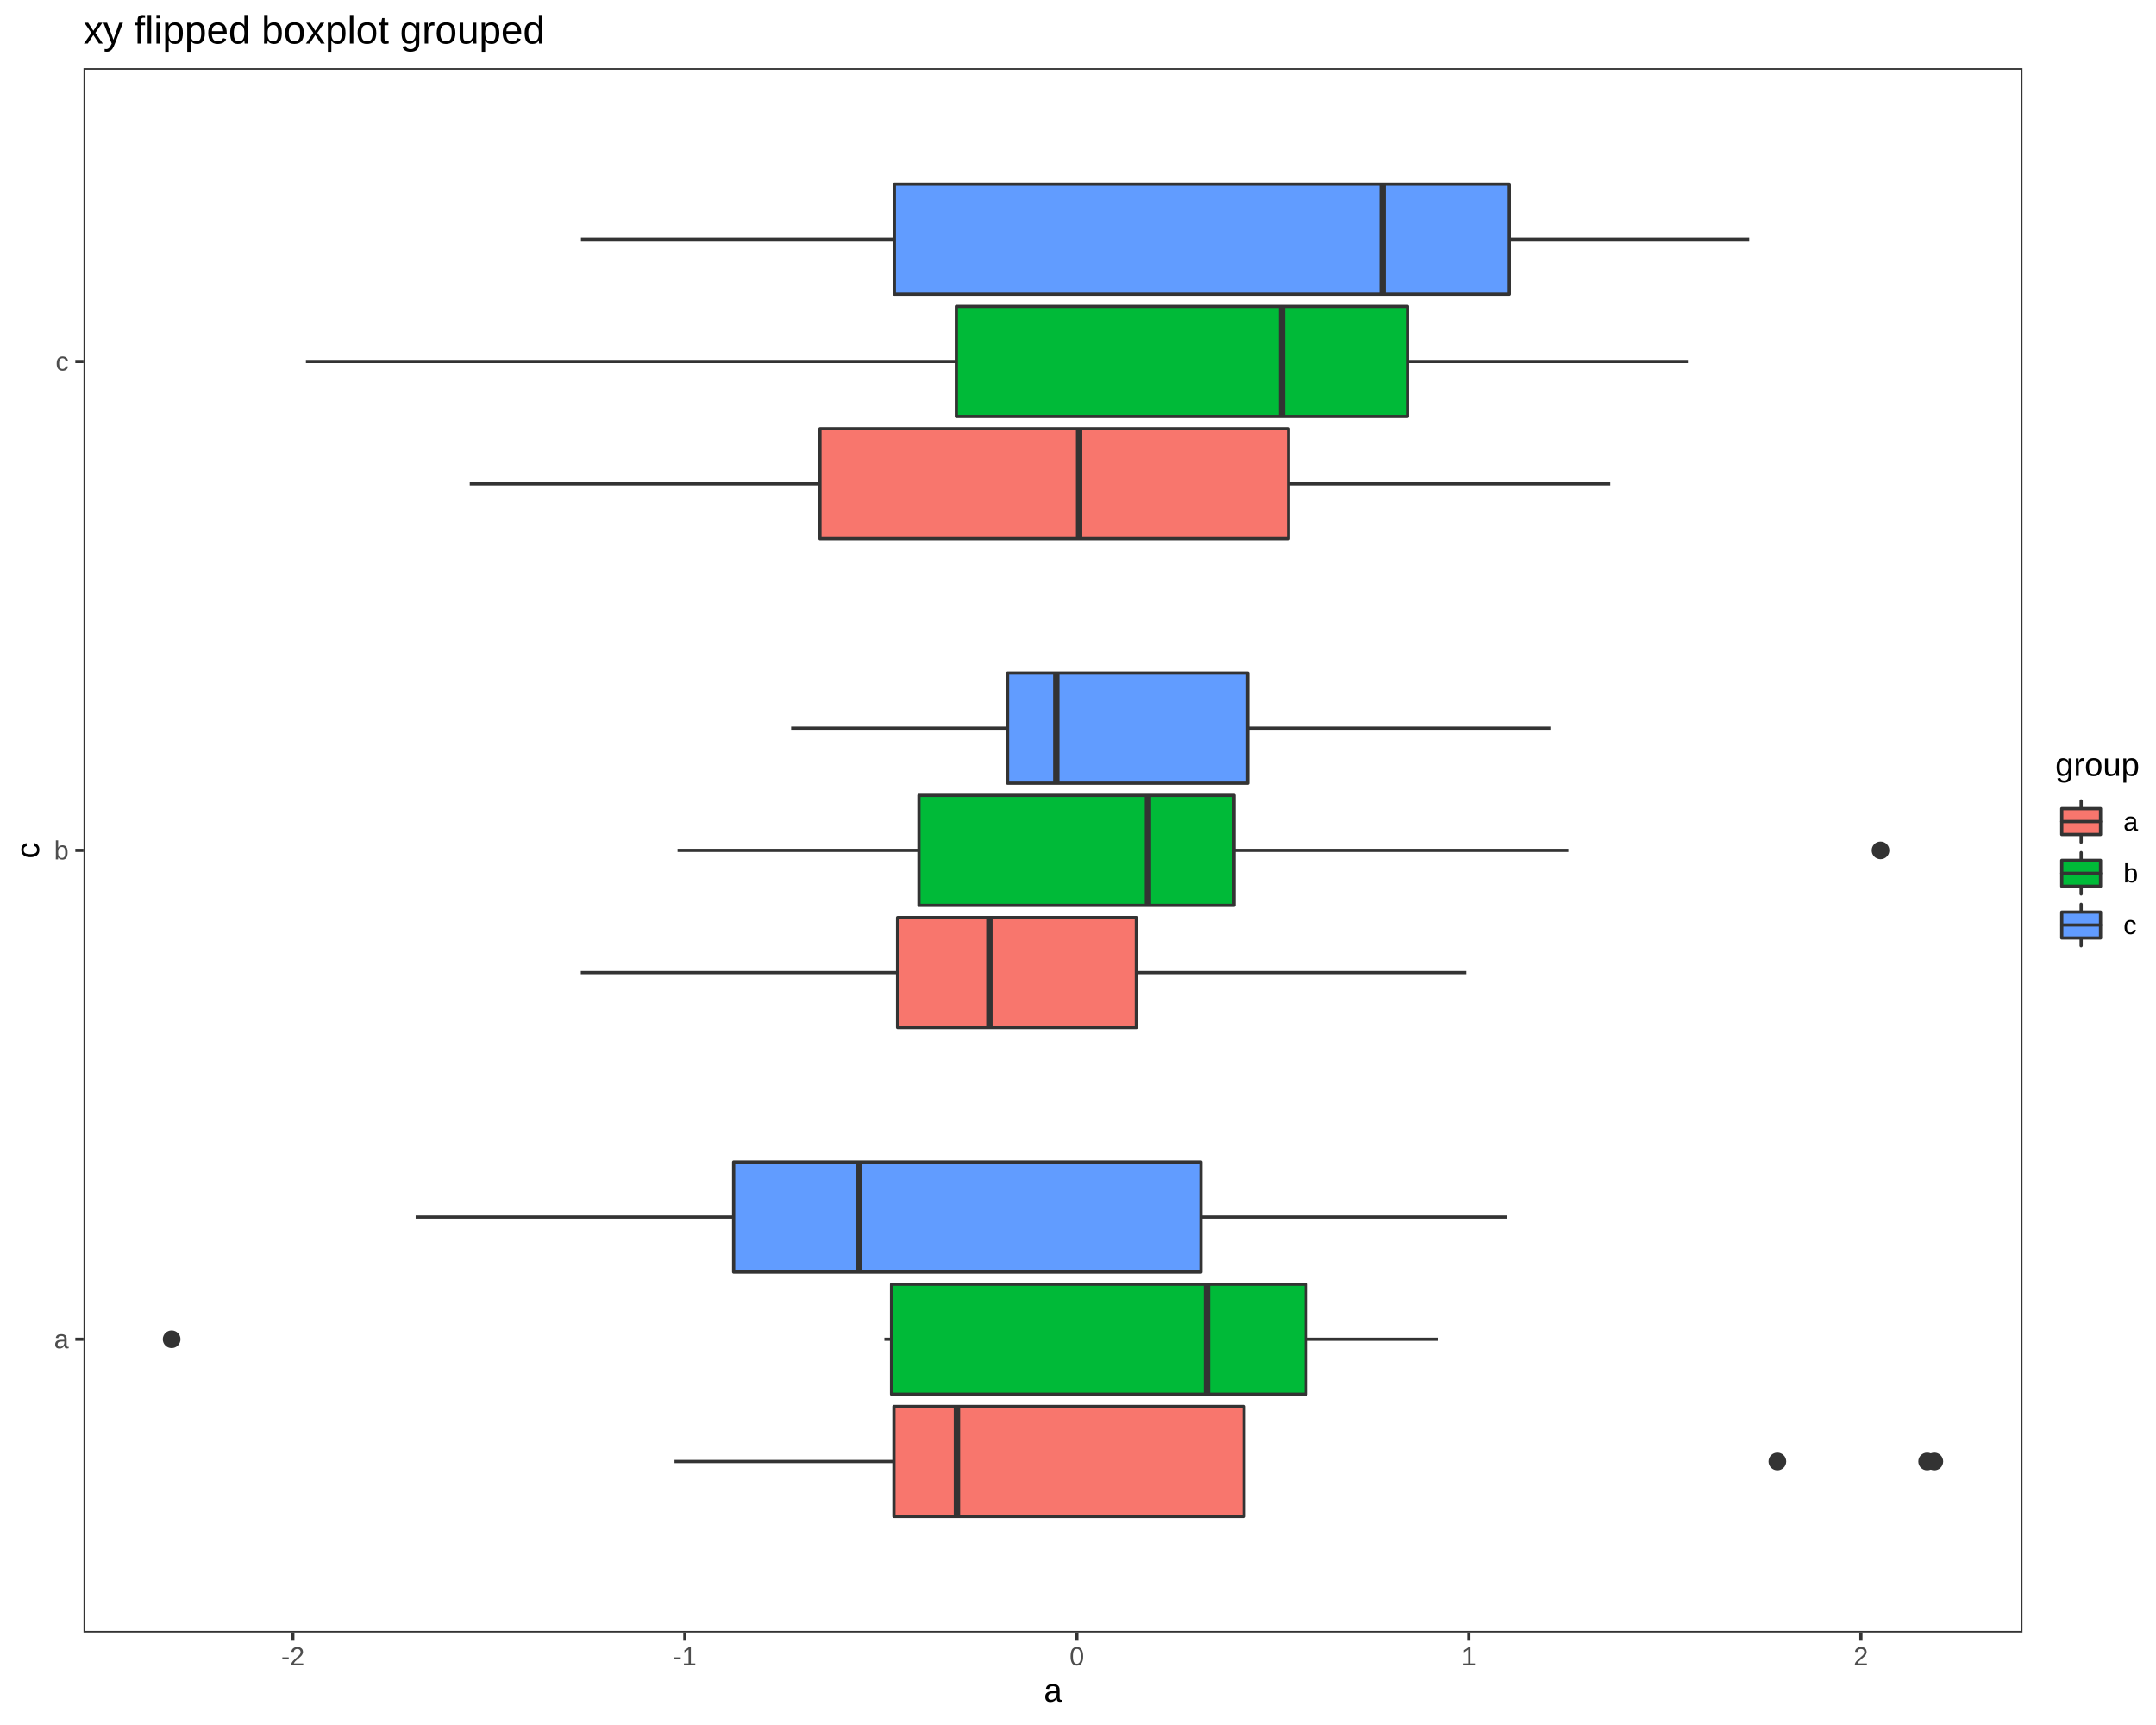
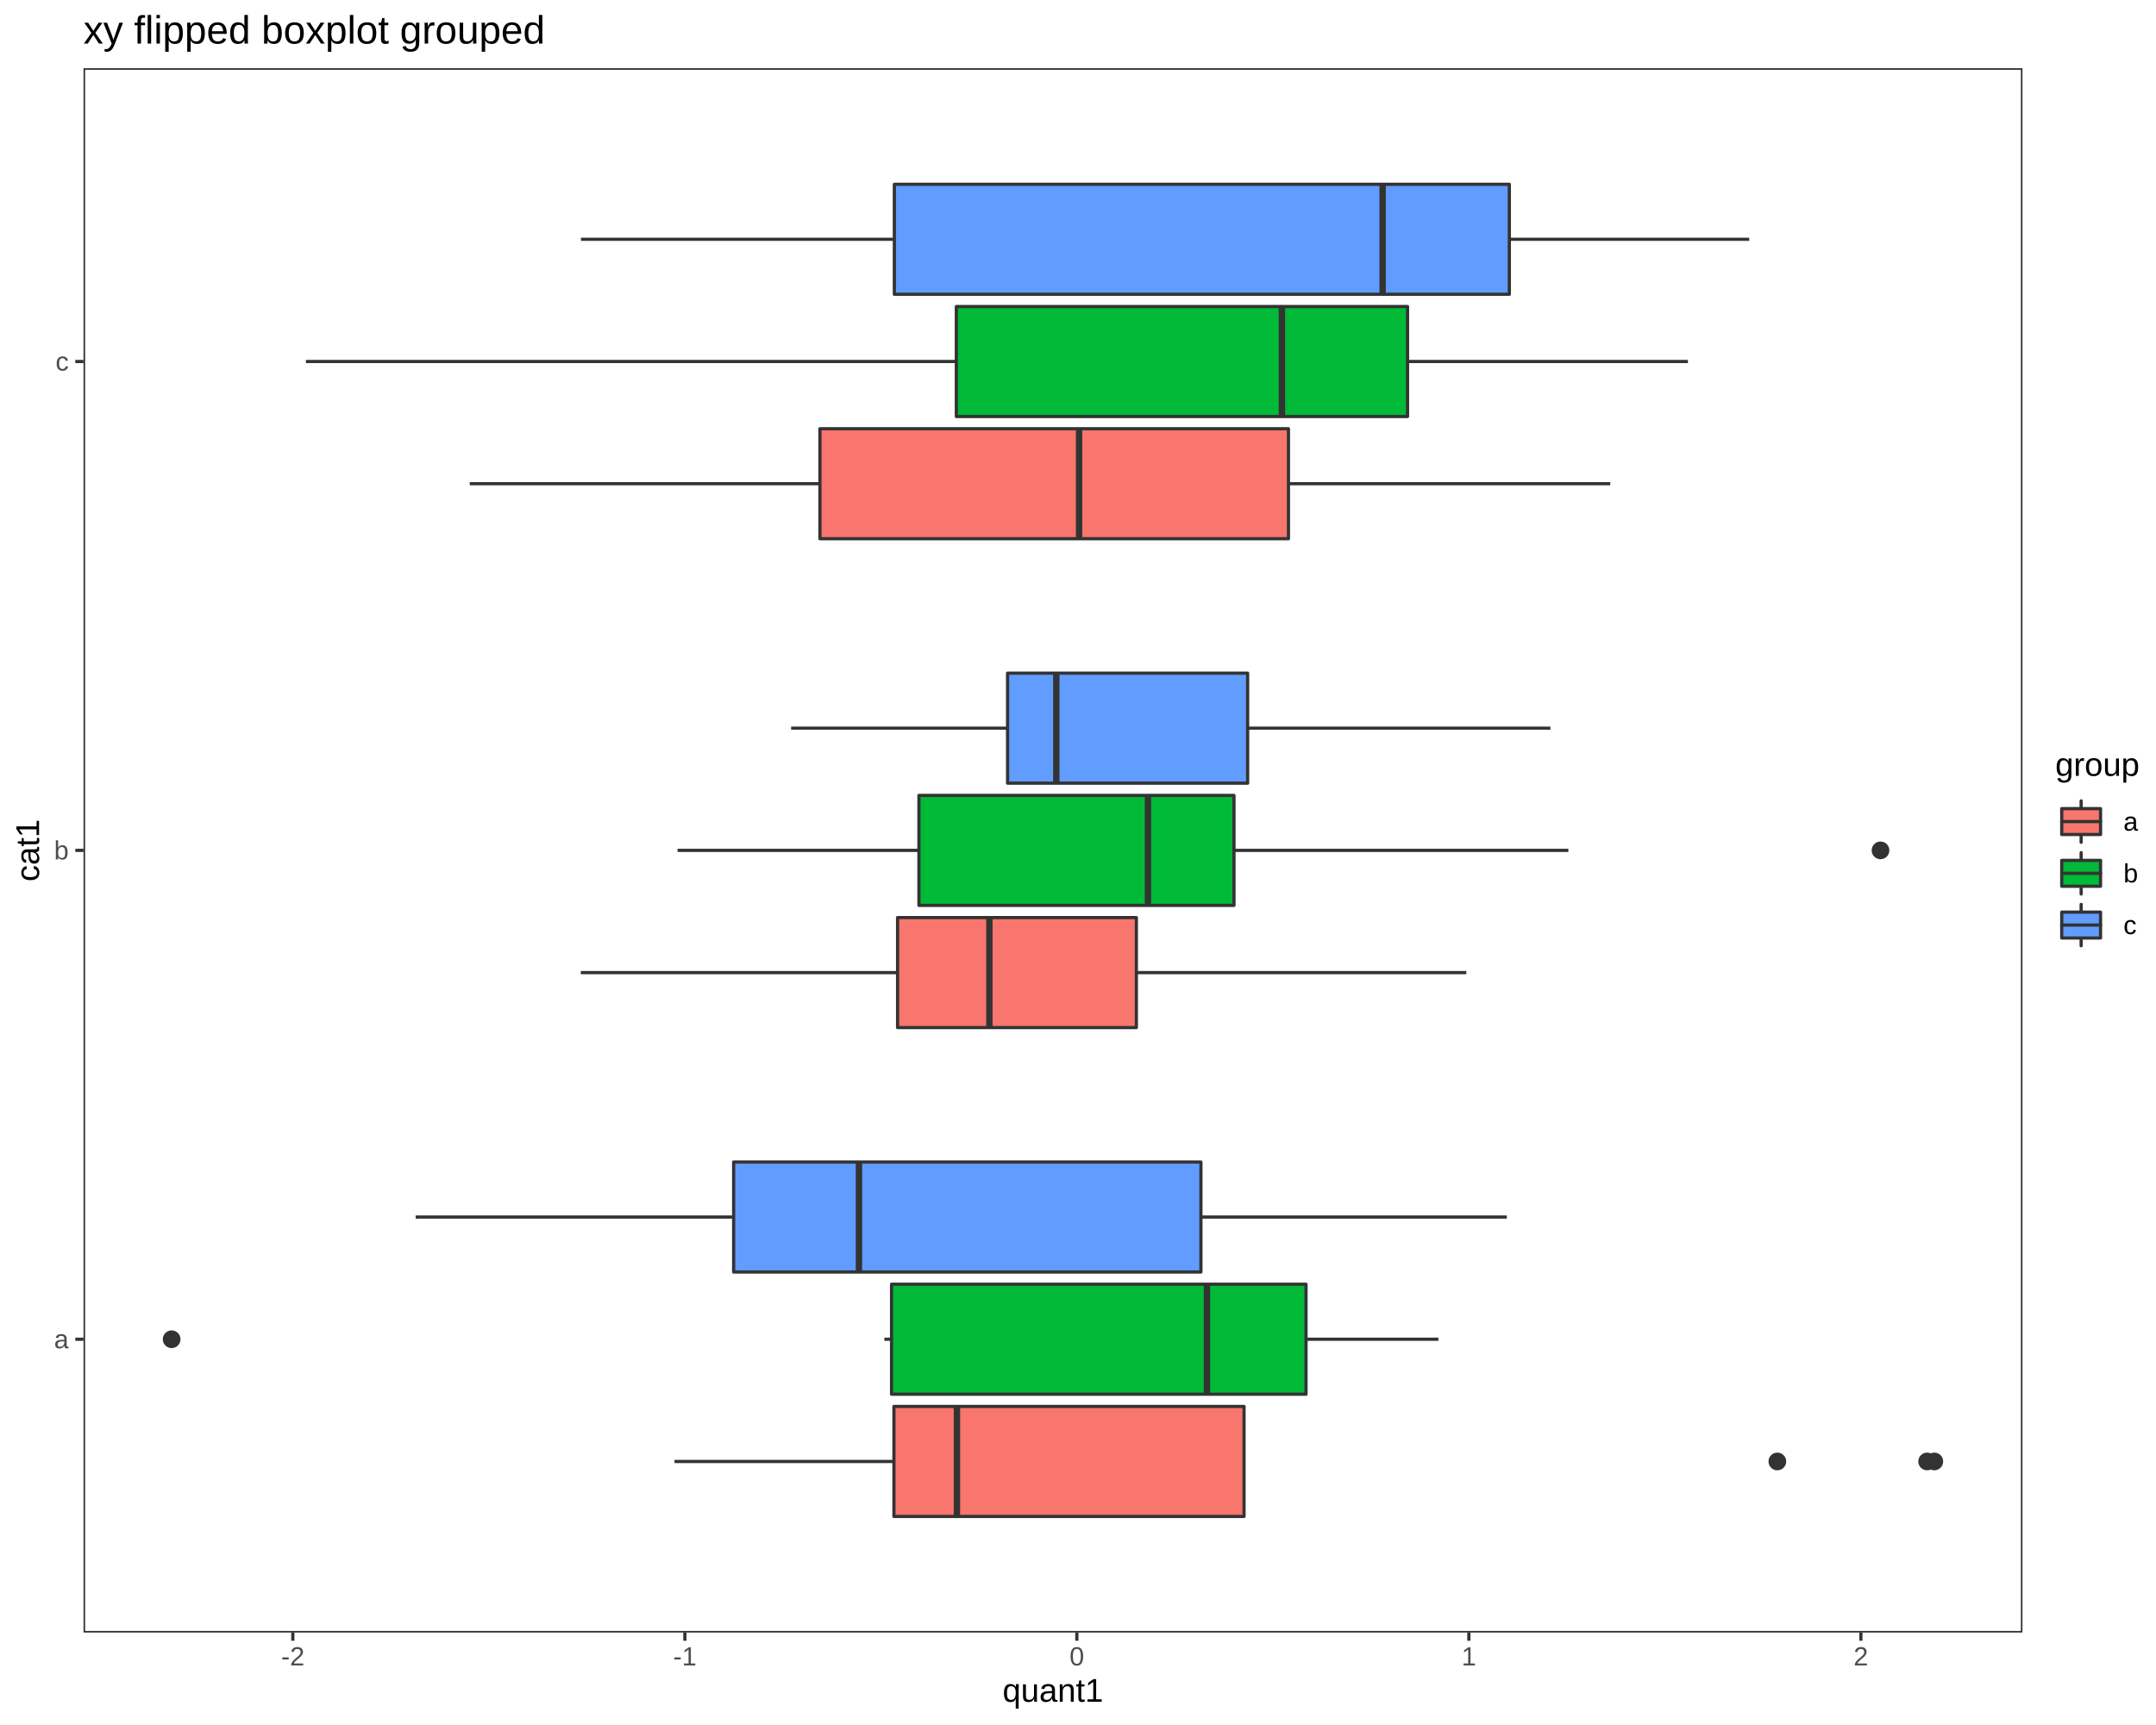
<svg xmlns="http://www.w3.org/2000/svg" viewBox="0 0 720.00 576.00">
  <defs>
    <style type="text/css">
    line, polyline, polygon, path, rect, circle {
      fill: none;
      stroke: #000000;
      stroke-linecap: round;
      stroke-linejoin: round;
      stroke-miterlimit: 10.00;
    }
  </style>
  </defs>
  <rect width="100%" height="100%" style="stroke: none; fill: #FFFFFF;" />
  <rect x="0.00" y="0.00" width="720.00" height="576.00" style="stroke-width: 1.07; stroke: #FFFFFF; fill: #FFFFFF;" />
  <defs>
    <clipPath id="cpMjcuODl8Njc1LjQxfDU0NS4xM3wyMi43Nw==">
      <rect x="27.89" y="22.77" width="647.52" height="522.36" />
    </clipPath>
  </defs>
  <rect x="27.89" y="22.77" width="647.52" height="522.36" style="stroke-width: 1.07; stroke: none; fill: #FFFFFF;" clip-path="url(#cpMjcuODl8Njc1LjQxfDU0NS4xM3wyMi43Nw==)" />
  <circle cx="593.55" cy="488.00" r="1.95pt" style="stroke-width: 0.71; stroke: #333333; fill: #333333;" clip-path="url(#cpMjcuODl8Njc1LjQxfDU0NS4xM3wyMi43Nw==)" />
  <circle cx="643.57" cy="488.00" r="1.95pt" style="stroke-width: 0.71; stroke: #333333; fill: #333333;" clip-path="url(#cpMjcuODl8Njc1LjQxfDU0NS4xM3wyMi43Nw==)" />
  <circle cx="645.97" cy="488.00" r="1.95pt" style="stroke-width: 0.71; stroke: #333333; fill: #333333;" clip-path="url(#cpMjcuODl8Njc1LjQxfDU0NS4xM3wyMi43Nw==)" />
  <line x1="415.45" y1="488.00" x2="415.45" y2="488.00" style="stroke-width: 1.07; stroke: #333333; stroke-linecap: butt;" clip-path="url(#cpMjcuODl8Njc1LjQxfDU0NS4xM3wyMi43Nw==)" />
  <line x1="298.53" y1="488.00" x2="225.25" y2="488.00" style="stroke-width: 1.07; stroke: #333333; stroke-linecap: butt;" clip-path="url(#cpMjcuODl8Njc1LjQxfDU0NS4xM3wyMi43Nw==)" />
  <polygon points="415.45,506.36 298.53,506.36 298.53,469.63 415.45,469.63 415.45,506.36 " style="stroke-width: 1.07; stroke: #333333; fill: #F8766D;" clip-path="url(#cpMjcuODl8Njc1LjQxfDU0NS4xM3wyMi43Nw==)" />
  <line x1="319.57" y1="506.36" x2="319.57" y2="469.63" style="stroke-width: 2.13; stroke: #333333; stroke-linecap: butt;" clip-path="url(#cpMjcuODl8Njc1LjQxfDU0NS4xM3wyMi43Nw==)" />
  <line x1="379.49" y1="324.76" x2="489.68" y2="324.76" style="stroke-width: 1.07; stroke: #333333; stroke-linecap: butt;" clip-path="url(#cpMjcuODl8Njc1LjQxfDU0NS4xM3wyMi43Nw==)" />
  <line x1="299.75" y1="324.76" x2="193.96" y2="324.76" style="stroke-width: 1.07; stroke: #333333; stroke-linecap: butt;" clip-path="url(#cpMjcuODl8Njc1LjQxfDU0NS4xM3wyMi43Nw==)" />
  <polygon points="379.49,343.12 299.75,343.12 299.75,306.40 379.49,306.40 379.49,343.12 " style="stroke-width: 1.07; stroke: #333333; fill: #F8766D;" clip-path="url(#cpMjcuODl8Njc1LjQxfDU0NS4xM3wyMi43Nw==)" />
  <line x1="330.41" y1="343.12" x2="330.41" y2="306.40" style="stroke-width: 2.13; stroke: #333333; stroke-linecap: butt;" clip-path="url(#cpMjcuODl8Njc1LjQxfDU0NS4xM3wyMi43Nw==)" />
  <line x1="430.28" y1="161.52" x2="537.75" y2="161.52" style="stroke-width: 1.07; stroke: #333333; stroke-linecap: butt;" clip-path="url(#cpMjcuODl8Njc1LjQxfDU0NS4xM3wyMi43Nw==)" />
  <line x1="273.82" y1="161.52" x2="156.87" y2="161.52" style="stroke-width: 1.07; stroke: #333333; stroke-linecap: butt;" clip-path="url(#cpMjcuODl8Njc1LjQxfDU0NS4xM3wyMi43Nw==)" />
  <polygon points="430.28,179.89 273.82,179.89 273.82,143.16 430.28,143.16 430.28,179.89 " style="stroke-width: 1.07; stroke: #333333; fill: #F8766D;" clip-path="url(#cpMjcuODl8Njc1LjQxfDU0NS4xM3wyMi43Nw==)" />
  <line x1="360.37" y1="179.89" x2="360.37" y2="143.16" style="stroke-width: 2.13; stroke: #333333; stroke-linecap: butt;" clip-path="url(#cpMjcuODl8Njc1LjQxfDU0NS4xM3wyMi43Nw==)" />
  <circle cx="57.32" cy="447.19" r="1.95pt" style="stroke-width: 0.71; stroke: #333333; fill: #333333;" clip-path="url(#cpMjcuODl8Njc1LjQxfDU0NS4xM3wyMi43Nw==)" />
  <line x1="436.15" y1="447.19" x2="480.36" y2="447.19" style="stroke-width: 1.07; stroke: #333333; stroke-linecap: butt;" clip-path="url(#cpMjcuODl8Njc1LjQxfDU0NS4xM3wyMi43Nw==)" />
  <line x1="297.73" y1="447.19" x2="295.34" y2="447.19" style="stroke-width: 1.07; stroke: #333333; stroke-linecap: butt;" clip-path="url(#cpMjcuODl8Njc1LjQxfDU0NS4xM3wyMi43Nw==)" />
  <polygon points="436.15,465.55 297.73,465.55 297.73,428.82 436.15,428.82 436.15,465.55 " style="stroke-width: 1.07; stroke: #333333; fill: #00BA38;" clip-path="url(#cpMjcuODl8Njc1LjQxfDU0NS4xM3wyMi43Nw==)" />
  <line x1="403.06" y1="465.55" x2="403.06" y2="428.82" style="stroke-width: 2.13; stroke: #333333; stroke-linecap: butt;" clip-path="url(#cpMjcuODl8Njc1LjQxfDU0NS4xM3wyMi43Nw==)" />
  <circle cx="628.00" cy="283.95" r="1.95pt" style="stroke-width: 0.71; stroke: #333333; fill: #333333;" clip-path="url(#cpMjcuODl8Njc1LjQxfDU0NS4xM3wyMi43Nw==)" />
  <line x1="412.09" y1="283.95" x2="523.76" y2="283.95" style="stroke-width: 1.07; stroke: #333333; stroke-linecap: butt;" clip-path="url(#cpMjcuODl8Njc1LjQxfDU0NS4xM3wyMi43Nw==)" />
  <line x1="306.88" y1="283.95" x2="226.27" y2="283.95" style="stroke-width: 1.07; stroke: #333333; stroke-linecap: butt;" clip-path="url(#cpMjcuODl8Njc1LjQxfDU0NS4xM3wyMi43Nw==)" />
  <polygon points="412.09,302.32 306.88,302.32 306.88,265.59 412.09,265.59 412.09,302.32 " style="stroke-width: 1.07; stroke: #333333; fill: #00BA38;" clip-path="url(#cpMjcuODl8Njc1LjQxfDU0NS4xM3wyMi43Nw==)" />
  <line x1="383.36" y1="302.32" x2="383.36" y2="265.59" style="stroke-width: 2.13; stroke: #333333; stroke-linecap: butt;" clip-path="url(#cpMjcuODl8Njc1LjQxfDU0NS4xM3wyMi43Nw==)" />
  <line x1="470.05" y1="120.71" x2="563.68" y2="120.71" style="stroke-width: 1.07; stroke: #333333; stroke-linecap: butt;" clip-path="url(#cpMjcuODl8Njc1LjQxfDU0NS4xM3wyMi43Nw==)" />
  <line x1="319.37" y1="120.71" x2="102.16" y2="120.71" style="stroke-width: 1.07; stroke: #333333; stroke-linecap: butt;" clip-path="url(#cpMjcuODl8Njc1LjQxfDU0NS4xM3wyMi43Nw==)" />
  <polygon points="470.05,139.08 319.37,139.08 319.37,102.35 470.05,102.35 470.05,139.08 " style="stroke-width: 1.07; stroke: #333333; fill: #00BA38;" clip-path="url(#cpMjcuODl8Njc1LjQxfDU0NS4xM3wyMi43Nw==)" />
  <line x1="428.10" y1="139.08" x2="428.10" y2="102.35" style="stroke-width: 2.13; stroke: #333333; stroke-linecap: butt;" clip-path="url(#cpMjcuODl8Njc1LjQxfDU0NS4xM3wyMi43Nw==)" />
  <line x1="401.05" y1="406.38" x2="503.21" y2="406.38" style="stroke-width: 1.07; stroke: #333333; stroke-linecap: butt;" clip-path="url(#cpMjcuODl8Njc1LjQxfDU0NS4xM3wyMi43Nw==)" />
  <line x1="245.00" y1="406.38" x2="138.81" y2="406.38" style="stroke-width: 1.07; stroke: #333333; stroke-linecap: butt;" clip-path="url(#cpMjcuODl8Njc1LjQxfDU0NS4xM3wyMi43Nw==)" />
  <polygon points="401.05,424.74 245.00,424.74 245.00,388.01 401.05,388.01 401.05,424.74 " style="stroke-width: 1.07; stroke: #333333; fill: #619CFF;" clip-path="url(#cpMjcuODl8Njc1LjQxfDU0NS4xM3wyMi43Nw==)" />
  <line x1="286.85" y1="424.74" x2="286.85" y2="388.01" style="stroke-width: 2.13; stroke: #333333; stroke-linecap: butt;" clip-path="url(#cpMjcuODl8Njc1LjQxfDU0NS4xM3wyMi43Nw==)" />
  <line x1="416.65" y1="243.14" x2="517.76" y2="243.14" style="stroke-width: 1.07; stroke: #333333; stroke-linecap: butt;" clip-path="url(#cpMjcuODl8Njc1LjQxfDU0NS4xM3wyMi43Nw==)" />
  <line x1="336.48" y1="243.14" x2="264.20" y2="243.14" style="stroke-width: 1.07; stroke: #333333; stroke-linecap: butt;" clip-path="url(#cpMjcuODl8Njc1LjQxfDU0NS4xM3wyMi43Nw==)" />
  <polygon points="416.65,261.51 336.48,261.51 336.48,224.78 416.65,224.78 416.65,261.51 " style="stroke-width: 1.07; stroke: #333333; fill: #619CFF;" clip-path="url(#cpMjcuODl8Njc1LjQxfDU0NS4xM3wyMi43Nw==)" />
  <line x1="352.76" y1="261.51" x2="352.76" y2="224.78" style="stroke-width: 2.13; stroke: #333333; stroke-linecap: butt;" clip-path="url(#cpMjcuODl8Njc1LjQxfDU0NS4xM3wyMi43Nw==)" />
  <line x1="504.04" y1="79.90" x2="584.15" y2="79.90" style="stroke-width: 1.07; stroke: #333333; stroke-linecap: butt;" clip-path="url(#cpMjcuODl8Njc1LjQxfDU0NS4xM3wyMi43Nw==)" />
  <line x1="298.67" y1="79.90" x2="194.01" y2="79.90" style="stroke-width: 1.07; stroke: #333333; stroke-linecap: butt;" clip-path="url(#cpMjcuODl8Njc1LjQxfDU0NS4xM3wyMi43Nw==)" />
  <polygon points="504.04,98.27 298.67,98.27 298.67,61.54 504.04,61.54 504.04,98.27 " style="stroke-width: 1.07; stroke: #333333; fill: #619CFF;" clip-path="url(#cpMjcuODl8Njc1LjQxfDU0NS4xM3wyMi43Nw==)" />
  <line x1="461.73" y1="98.27" x2="461.73" y2="61.54" style="stroke-width: 2.13; stroke: #333333; stroke-linecap: butt;" clip-path="url(#cpMjcuODl8Njc1LjQxfDU0NS4xM3wyMi43Nw==)" />
  <rect x="27.89" y="22.77" width="647.52" height="522.36" style="stroke-width: 1.07; stroke: #333333;" clip-path="url(#cpMjcuODl8Njc1LjQxfDU0NS4xM3wyMi43Nw==)" />
  <defs>
    <clipPath id="cpMC4wMHw3MjAuMDB8NTc2LjAwfDAuMDA=">
      <rect x="0.00" y="0.00" width="720.00" height="576.00" />
    </clipPath>
  </defs>
  <g clip-path="url(#cpMC4wMHw3MjAuMDB8NTc2LjAwfDAuMDA=)">
    <text x="18.06" y="450.21" style="font-size: 8.80px; fill: #4D4D4D; font-family: Liberation Sans;" textLength="4.89px" lengthAdjust="spacingAndGlyphs">a</text>
  </g>
  <g clip-path="url(#cpMC4wMHw3MjAuMDB8NTc2LjAwfDAuMDA=)">
    <text x="18.06" y="286.97" style="font-size: 8.80px; fill: #4D4D4D; font-family: Liberation Sans;" textLength="4.89px" lengthAdjust="spacingAndGlyphs">b</text>
  </g>
  <g clip-path="url(#cpMC4wMHw3MjAuMDB8NTc2LjAwfDAuMDA=)">
    <text x="18.55" y="123.74" style="font-size: 8.80px; fill: #4D4D4D; font-family: Liberation Sans;" textLength="4.41px" lengthAdjust="spacingAndGlyphs">c</text>
  </g>
  <polyline points="25.15,447.19 27.89,447.19 " style="stroke-width: 1.07; stroke: #333333; stroke-linecap: butt;" clip-path="url(#cpMC4wMHw3MjAuMDB8NTc2LjAwfDAuMDA=)" />
  <polyline points="25.15,283.95 27.89,283.95 " style="stroke-width: 1.07; stroke: #333333; stroke-linecap: butt;" clip-path="url(#cpMC4wMHw3MjAuMDB8NTc2LjAwfDAuMDA=)" />
  <polyline points="25.15,120.71 27.89,120.71 " style="stroke-width: 1.07; stroke: #333333; stroke-linecap: butt;" clip-path="url(#cpMC4wMHw3MjAuMDB8NTc2LjAwfDAuMDA=)" />
  <polyline points="97.79,547.87 97.79,545.13 " style="stroke-width: 1.07; stroke: #333333; stroke-linecap: butt;" clip-path="url(#cpMC4wMHw3MjAuMDB8NTc2LjAwfDAuMDA=)" />
  <polyline points="228.71,547.87 228.71,545.13 " style="stroke-width: 1.07; stroke: #333333; stroke-linecap: butt;" clip-path="url(#cpMC4wMHw3MjAuMDB8NTc2LjAwfDAuMDA=)" />
  <polyline points="359.62,547.87 359.62,545.13 " style="stroke-width: 1.07; stroke: #333333; stroke-linecap: butt;" clip-path="url(#cpMC4wMHw3MjAuMDB8NTc2LjAwfDAuMDA=)" />
  <polyline points="490.53,547.87 490.53,545.13 " style="stroke-width: 1.07; stroke: #333333; stroke-linecap: butt;" clip-path="url(#cpMC4wMHw3MjAuMDB8NTc2LjAwfDAuMDA=)" />
  <polyline points="621.45,547.87 621.45,545.13 " style="stroke-width: 1.07; stroke: #333333; stroke-linecap: butt;" clip-path="url(#cpMC4wMHw3MjAuMDB8NTc2LjAwfDAuMDA=)" />
  <g clip-path="url(#cpMC4wMHw3MjAuMDB8NTc2LjAwfDAuMDA=)">
    <text x="93.89" y="556.11" style="font-size: 8.80px; fill: #4D4D4D; font-family: Liberation Sans;" textLength="7.81px" lengthAdjust="spacingAndGlyphs">-2</text>
  </g>
  <g clip-path="url(#cpMC4wMHw3MjAuMDB8NTc2LjAwfDAuMDA=)">
    <text x="224.80" y="556.11" style="font-size: 8.80px; fill: #4D4D4D; font-family: Liberation Sans;" textLength="7.81px" lengthAdjust="spacingAndGlyphs">-1</text>
  </g>
  <g clip-path="url(#cpMC4wMHw3MjAuMDB8NTc2LjAwfDAuMDA=)">
    <text x="357.17" y="556.11" style="font-size: 8.80px; fill: #4D4D4D; font-family: Liberation Sans;" textLength="4.89px" lengthAdjust="spacingAndGlyphs">0</text>
  </g>
  <g clip-path="url(#cpMC4wMHw3MjAuMDB8NTc2LjAwfDAuMDA=)">
    <text x="488.09" y="556.11" style="font-size: 8.80px; fill: #4D4D4D; font-family: Liberation Sans;" textLength="4.89px" lengthAdjust="spacingAndGlyphs">1</text>
  </g>
  <g clip-path="url(#cpMC4wMHw3MjAuMDB8NTc2LjAwfDAuMDA=)">
    <text x="619.00" y="556.11" style="font-size: 8.80px; fill: #4D4D4D; font-family: Liberation Sans;" textLength="4.89px" lengthAdjust="spacingAndGlyphs">2</text>
  </g>
  <g clip-path="url(#cpMC4wMHw3MjAuMDB8NTc2LjAwfDAuMDA=)">
-     <text x="348.58" y="568.24" style="font-size: 11.00px; font-family: Liberation Sans;" textLength="6.12px" lengthAdjust="spacingAndGlyphs">a</text>
+     <text x="334.80" y="568.24" style="font-size: 11.00px; font-family: Liberation Sans;" textLength="33.69px" lengthAdjust="spacingAndGlyphs">quant1</text>
  </g>
  <g clip-path="url(#cpMC4wMHw3MjAuMDB8NTc2LjAwfDAuMDA=)">
-     <text transform="translate(13.04,286.70) rotate(-90)" style="font-size: 11.00px; font-family: Liberation Sans;" textLength="5.50px" lengthAdjust="spacingAndGlyphs">c</text>
+     <text transform="translate(13.04,294.36) rotate(-90)" style="font-size: 11.00px; font-family: Liberation Sans;" textLength="20.81px" lengthAdjust="spacingAndGlyphs">cat1</text>
  </g>
  <rect x="686.36" y="250.37" width="28.16" height="67.16" style="stroke-width: 1.07; stroke: none; fill: #FFFFFF;" clip-path="url(#cpMC4wMHw3MjAuMDB8NTc2LjAwfDAuMDA=)" />
  <g clip-path="url(#cpMC4wMHw3MjAuMDB8NTc2LjAwfDAuMDA=)">
    <text x="686.36" y="259.07" style="font-size: 11.00px; font-family: Liberation Sans;" textLength="28.16px" lengthAdjust="spacingAndGlyphs">group</text>
  </g>
  <rect x="686.36" y="265.69" width="17.28" height="17.28" style="stroke-width: 1.07; stroke: none; fill: #FFFFFF;" clip-path="url(#cpMC4wMHw3MjAuMDB8NTc2LjAwfDAuMDA=)" />
  <polyline points="695.00,281.24 695.00,278.65 " style="stroke-width: 1.07; stroke: #333333;" clip-path="url(#cpMC4wMHw3MjAuMDB8NTc2LjAwfDAuMDA=)" />
  <polyline points="695.00,270.01 695.00,267.42 " style="stroke-width: 1.07; stroke: #333333;" clip-path="url(#cpMC4wMHw3MjAuMDB8NTc2LjAwfDAuMDA=)" />
  <rect x="688.52" y="270.01" width="12.96" height="8.64" style="stroke-width: 1.07; stroke: #333333; fill: #F8766D;" clip-path="url(#cpMC4wMHw3MjAuMDB8NTc2LjAwfDAuMDA=)" />
  <polyline points="688.52,274.33 701.48,274.33 " style="stroke-width: 1.07; stroke: #333333;" clip-path="url(#cpMC4wMHw3MjAuMDB8NTc2LjAwfDAuMDA=)" />
  <rect x="686.36" y="282.97" width="17.28" height="17.28" style="stroke-width: 1.07; stroke: none; fill: #FFFFFF;" clip-path="url(#cpMC4wMHw3MjAuMDB8NTc2LjAwfDAuMDA=)" />
  <polyline points="695.00,298.52 695.00,295.93 " style="stroke-width: 1.07; stroke: #333333;" clip-path="url(#cpMC4wMHw3MjAuMDB8NTc2LjAwfDAuMDA=)" />
  <polyline points="695.00,287.29 695.00,284.70 " style="stroke-width: 1.07; stroke: #333333;" clip-path="url(#cpMC4wMHw3MjAuMDB8NTc2LjAwfDAuMDA=)" />
  <rect x="688.52" y="287.29" width="12.96" height="8.64" style="stroke-width: 1.07; stroke: #333333; fill: #00BA38;" clip-path="url(#cpMC4wMHw3MjAuMDB8NTc2LjAwfDAuMDA=)" />
  <polyline points="688.52,291.61 701.48,291.61 " style="stroke-width: 1.07; stroke: #333333;" clip-path="url(#cpMC4wMHw3MjAuMDB8NTc2LjAwfDAuMDA=)" />
  <rect x="686.36" y="300.25" width="17.28" height="17.28" style="stroke-width: 1.07; stroke: none; fill: #FFFFFF;" clip-path="url(#cpMC4wMHw3MjAuMDB8NTc2LjAwfDAuMDA=)" />
  <polyline points="695.00,315.80 695.00,313.21 " style="stroke-width: 1.07; stroke: #333333;" clip-path="url(#cpMC4wMHw3MjAuMDB8NTc2LjAwfDAuMDA=)" />
  <polyline points="695.00,304.57 695.00,301.98 " style="stroke-width: 1.07; stroke: #333333;" clip-path="url(#cpMC4wMHw3MjAuMDB8NTc2LjAwfDAuMDA=)" />
  <rect x="688.52" y="304.57" width="12.96" height="8.64" style="stroke-width: 1.07; stroke: #333333; fill: #619CFF;" clip-path="url(#cpMC4wMHw3MjAuMDB8NTc2LjAwfDAuMDA=)" />
  <polyline points="688.52,308.89 701.48,308.89 " style="stroke-width: 1.07; stroke: #333333;" clip-path="url(#cpMC4wMHw3MjAuMDB8NTc2LjAwfDAuMDA=)" />
  <g clip-path="url(#cpMC4wMHw3MjAuMDB8NTc2LjAwfDAuMDA=)">
    <text x="709.12" y="277.36" style="font-size: 8.80px; font-family: Liberation Sans;" textLength="4.89px" lengthAdjust="spacingAndGlyphs">a</text>
  </g>
  <g clip-path="url(#cpMC4wMHw3MjAuMDB8NTc2LjAwfDAuMDA=)">
    <text x="709.12" y="294.64" style="font-size: 8.80px; font-family: Liberation Sans;" textLength="4.89px" lengthAdjust="spacingAndGlyphs">b</text>
  </g>
  <g clip-path="url(#cpMC4wMHw3MjAuMDB8NTc2LjAwfDAuMDA=)">
    <text x="709.12" y="311.92" style="font-size: 8.80px; font-family: Liberation Sans;" textLength="4.41px" lengthAdjust="spacingAndGlyphs">c</text>
  </g>
  <g clip-path="url(#cpMC4wMHw3MjAuMDB8NTc2LjAwfDAuMDA=)">
    <text x="27.89" y="14.56" style="font-size: 13.20px; font-family: Liberation Sans;" textLength="153.86px" lengthAdjust="spacingAndGlyphs">xy flipped boxplot grouped</text>
  </g>
</svg>
